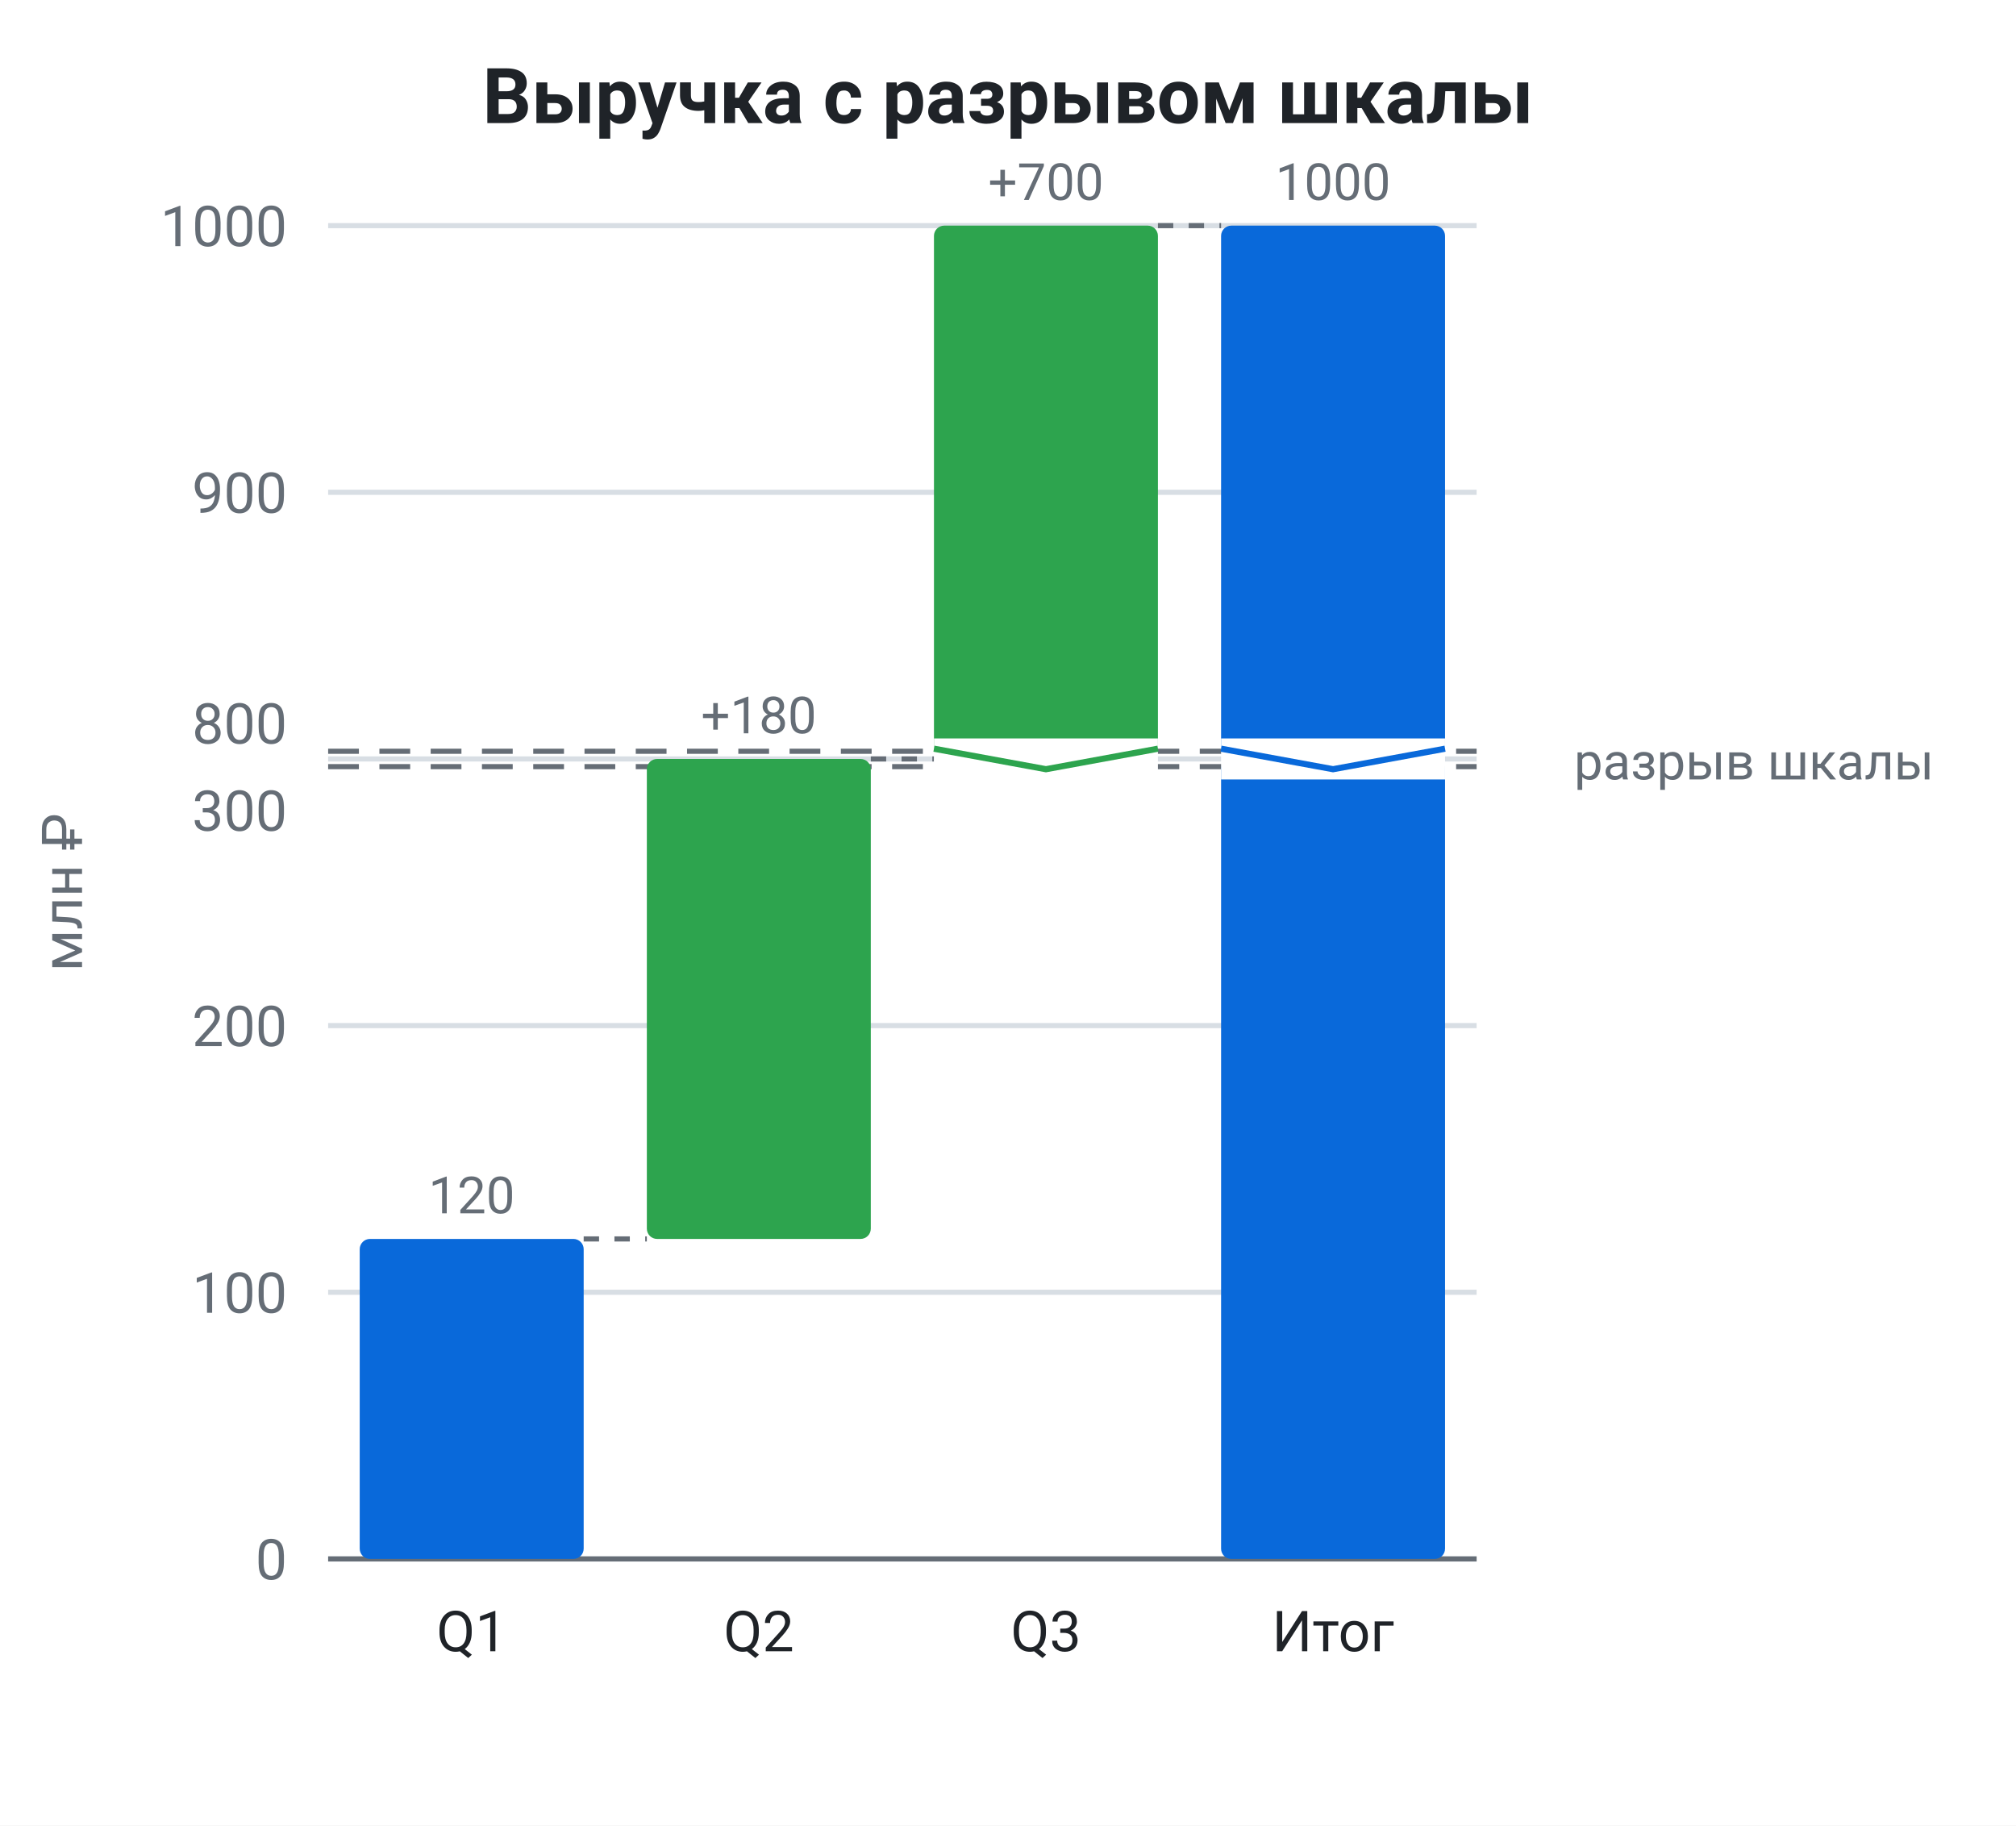
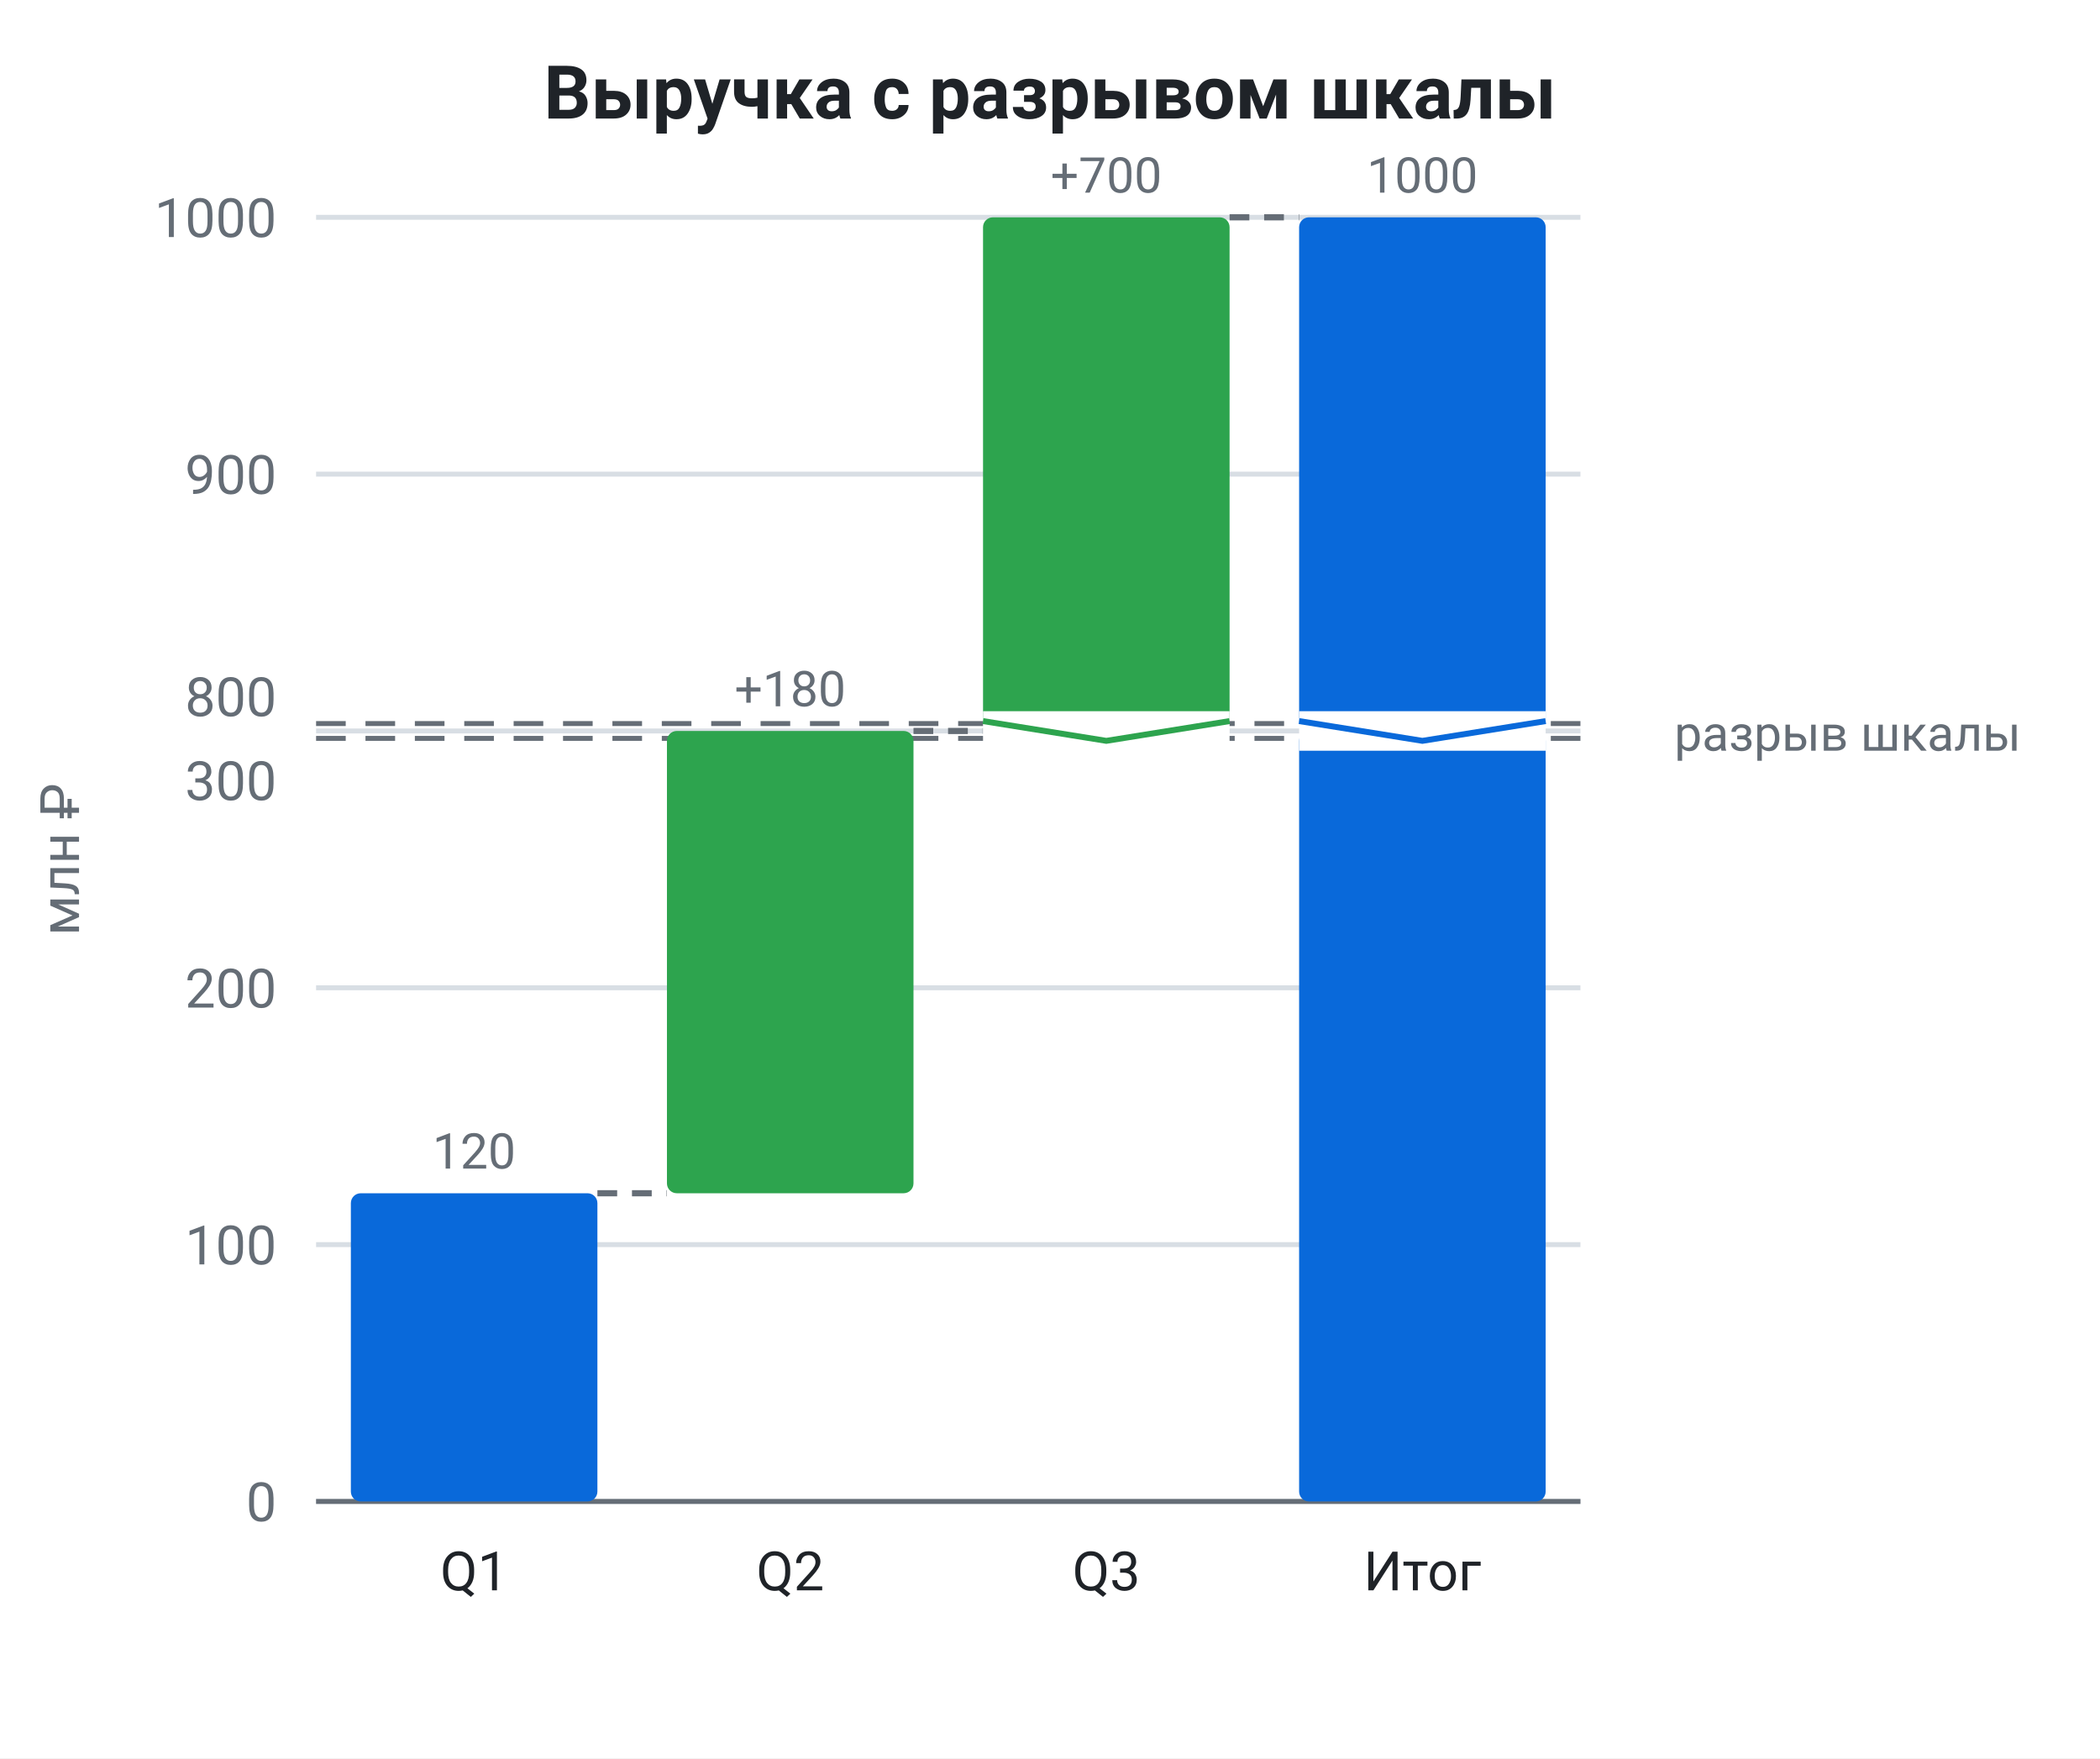
- <svg xmlns="http://www.w3.org/2000/svg" viewBox="0 0 393.2 356" width="393.2" height="356" role="img" font-family="system-ui, -apple-system, &quot;Segoe UI&quot;, Roboto, sans-serif">
-   <rect x="0" y="0" width="393.2" height="356" fill="#ffffff" />
-   <text x="196.6" y="24" fill="#1f2328" font-size="15" text-anchor="middle" font-weight="600">Выручка с разрывом шкалы</text>
-   <line x1="64" y1="304" x2="288" y2="304" stroke="#d8dee4" stroke-width="1" />
+ <svg xmlns="http://www.w3.org/2000/svg" viewBox="0 0 425.2 356" width="425.2" height="356" role="img" font-family="system-ui, -apple-system, &quot;Segoe UI&quot;, Roboto, sans-serif">
+   <rect x="0" y="0" width="425.2" height="356" fill="#ffffff" />
+   <text x="212.6" y="24" fill="#1f2328" font-size="15" text-anchor="middle" font-weight="600">Выручка с разрывом шкалы</text>
+   <line x1="64" y1="304" x2="320" y2="304" stroke="#d8dee4" stroke-width="1" />
  <text x="56" y="308" fill="#656d76" font-size="11" text-anchor="end">0</text>
-   <line x1="64" y1="252" x2="288" y2="252" stroke="#d8dee4" stroke-width="1" />
+   <line x1="64" y1="252" x2="320" y2="252" stroke="#d8dee4" stroke-width="1" />
  <text x="56" y="256" fill="#656d76" font-size="11" text-anchor="end">100</text>
-   <line x1="64" y1="200" x2="288" y2="200" stroke="#d8dee4" stroke-width="1" />
+   <line x1="64" y1="200" x2="320" y2="200" stroke="#d8dee4" stroke-width="1" />
  <text x="56" y="204" fill="#656d76" font-size="11" text-anchor="end">200</text>
-   <line x1="64" y1="148" x2="288" y2="148" stroke="#d8dee4" stroke-width="1" />
+   <line x1="64" y1="148" x2="320" y2="148" stroke="#d8dee4" stroke-width="1" />
  <text x="56" y="152" fill="#656d76" font-size="11" text-anchor="end">300</text>
-   <line x1="64" y1="96" x2="288" y2="96" stroke="#d8dee4" stroke-width="1" />
+   <line x1="64" y1="96" x2="320" y2="96" stroke="#d8dee4" stroke-width="1" />
  <text x="56" y="100" fill="#656d76" font-size="11" text-anchor="end">900</text>
-   <line x1="64" y1="44" x2="288" y2="44" stroke="#d8dee4" stroke-width="1" />
+   <line x1="64" y1="44" x2="320" y2="44" stroke="#d8dee4" stroke-width="1" />
  <text x="56" y="48" fill="#656d76" font-size="11" text-anchor="end">1000</text>
  <rect x="34.52" y="133" width="25.48" height="33" fill="#ffffff" data-break-gap="1" />
  <text x="56" y="162" fill="#656d76" font-size="11" text-anchor="end" data-break-edge="after">300</text>
  <text x="56" y="145" fill="#656d76" font-size="11" text-anchor="end" data-break-edge="before">800</text>
  <text x="16" y="174" fill="#656d76" font-size="11" text-anchor="middle" transform="rotate(-90 16 174)">млн ₽</text>
-   <line x1="64" y1="304" x2="288" y2="304" stroke="#656d76" stroke-width="1" />
-   <line x1="64" y1="146.5" x2="288" y2="146.5" stroke="#656d76" stroke-width="1" stroke-dasharray="6 4" />
-   <line x1="64" y1="149.5" x2="288" y2="149.5" stroke="#656d76" stroke-width="1" stroke-dasharray="6 4" />
-   <rect x="305" y="140.5" width="66.2" height="15" fill="#ffffff" data-break-gap="1" />
-   <text x="307" y="152" fill="#656d76" font-size="10" text-anchor="start" data-break-label="1">разрыв шкалы</text>
-   <line x1="113.84" y1="241.6" x2="126.16" y2="241.6" stroke="#656d76" stroke-width="1" stroke-dasharray="3 3" data-connector="1" />
-   <line x1="169.84" y1="148" x2="182.16" y2="148" stroke="#656d76" stroke-width="1" stroke-dasharray="3 3" data-connector="1" />
-   <line x1="225.84" y1="44" x2="238.16" y2="44" stroke="#656d76" stroke-width="1" stroke-dasharray="3 3" data-connector="1" />
-   <rect x="70.16" y="241.6" width="43.68" height="62.4" fill="#0969da" rx="2" data-bar="0-0" />
-   <text x="92" y="236.6" fill="#656d76" font-size="10" text-anchor="middle">120</text>
-   <text x="92" y="322" fill="#1f2328" font-size="11" text-anchor="middle">Q1</text>
-   <rect x="126.16" y="148" width="43.68" height="93.6" fill="#2da44e" rx="2" data-bar="0-1" />
-   <text x="148" y="143" fill="#656d76" font-size="10" text-anchor="middle">+180</text>
-   <text x="148" y="322" fill="#1f2328" font-size="11" text-anchor="middle">Q2</text>
-   <rect x="182.16" y="44" width="43.68" height="104" fill="#2da44e" rx="2" data-bar="0-2" />
-   <rect x="182.16" y="144" width="43.68" height="8" fill="#ffffff" data-break-gap="1" />
-   <path d="M182.16 146 L204 150 L225.84 146" fill="none" stroke="#2da44e" stroke-width="1.2" data-break-zigzag="1" />
-   <text x="204" y="39" fill="#656d76" font-size="10" text-anchor="middle">+700</text>
-   <text x="204" y="322" fill="#1f2328" font-size="11" text-anchor="middle">Q3</text>
-   <rect x="238.16" y="148" width="43.68" height="156" fill="#0969da" rx="2" data-bar="0-3" />
-   <rect x="238.16" y="44" width="43.68" height="104" fill="#0969da" rx="2" data-bar="0-3" />
-   <rect x="238.16" y="144" width="43.68" height="8" fill="#ffffff" data-break-gap="1" />
-   <path d="M238.16 146 L260 150 L281.84 146" fill="none" stroke="#0969da" stroke-width="1.2" data-break-zigzag="1" />
-   <text x="260" y="39" fill="#656d76" font-size="10" text-anchor="middle">1000</text>
-   <text x="260" y="322" fill="#1f2328" font-size="11" text-anchor="middle">Итог</text>
+   <line x1="64" y1="304" x2="320" y2="304" stroke="#656d76" stroke-width="1" />
+   <line x1="64" y1="146.5" x2="320" y2="146.5" stroke="#656d76" stroke-width="1" stroke-dasharray="6 4" />
+   <line x1="64" y1="149.5" x2="320" y2="149.5" stroke="#656d76" stroke-width="1" stroke-dasharray="6 4" />
+   <rect x="337" y="140.5" width="66.2" height="15" fill="#ffffff" data-break-gap="1" />
+   <text x="339" y="152" fill="#656d76" font-size="10" text-anchor="start" data-break-label="1">разрыв шкалы</text>
+   <line x1="120.96" y1="241.6" x2="135.04" y2="241.6" stroke="#656d76" stroke-width="1.25" stroke-dasharray="4 3" data-connector="1" />
+   <line x1="184.96" y1="148" x2="199.04" y2="148" stroke="#656d76" stroke-width="1.25" stroke-dasharray="4 3" data-connector="1" />
+   <line x1="248.96" y1="44" x2="263.04" y2="44" stroke="#656d76" stroke-width="1.25" stroke-dasharray="4 3" data-connector="1" />
+   <rect x="71.04" y="241.6" width="49.92" height="62.4" fill="#0969da" rx="2" data-bar="0-0" />
+   <text x="96" y="236.6" fill="#656d76" font-size="10" text-anchor="middle">120</text>
+   <text x="96" y="322" fill="#1f2328" font-size="11" text-anchor="middle">Q1</text>
+   <rect x="135.04" y="148" width="49.92" height="93.6" fill="#2da44e" rx="2" data-bar="0-1" />
+   <text x="160" y="143" fill="#656d76" font-size="10" text-anchor="middle">+180</text>
+   <text x="160" y="322" fill="#1f2328" font-size="11" text-anchor="middle">Q2</text>
+   <rect x="199.04" y="44" width="49.92" height="104" fill="#2da44e" rx="2" data-bar="0-2" />
+   <rect x="199.04" y="144" width="49.92" height="8" fill="#ffffff" data-break-gap="1" />
+   <path d="M199.04 146 L224 150 L248.96 146" fill="none" stroke="#2da44e" stroke-width="1.2" data-break-zigzag="1" />
+   <text x="224" y="39" fill="#656d76" font-size="10" text-anchor="middle">+700</text>
+   <text x="224" y="322" fill="#1f2328" font-size="11" text-anchor="middle">Q3</text>
+   <rect x="263.04" y="148" width="49.92" height="156" fill="#0969da" rx="2" data-bar="0-3" />
+   <rect x="263.04" y="44" width="49.92" height="104" fill="#0969da" rx="2" data-bar="0-3" />
+   <rect x="263.04" y="144" width="49.92" height="8" fill="#ffffff" data-break-gap="1" />
+   <path d="M263.04 146 L288 150 L312.96 146" fill="none" stroke="#0969da" stroke-width="1.2" data-break-zigzag="1" />
+   <text x="288" y="39" fill="#656d76" font-size="10" text-anchor="middle">1000</text>
+   <text x="288" y="322" fill="#1f2328" font-size="11" text-anchor="middle">Итог</text>
</svg>
